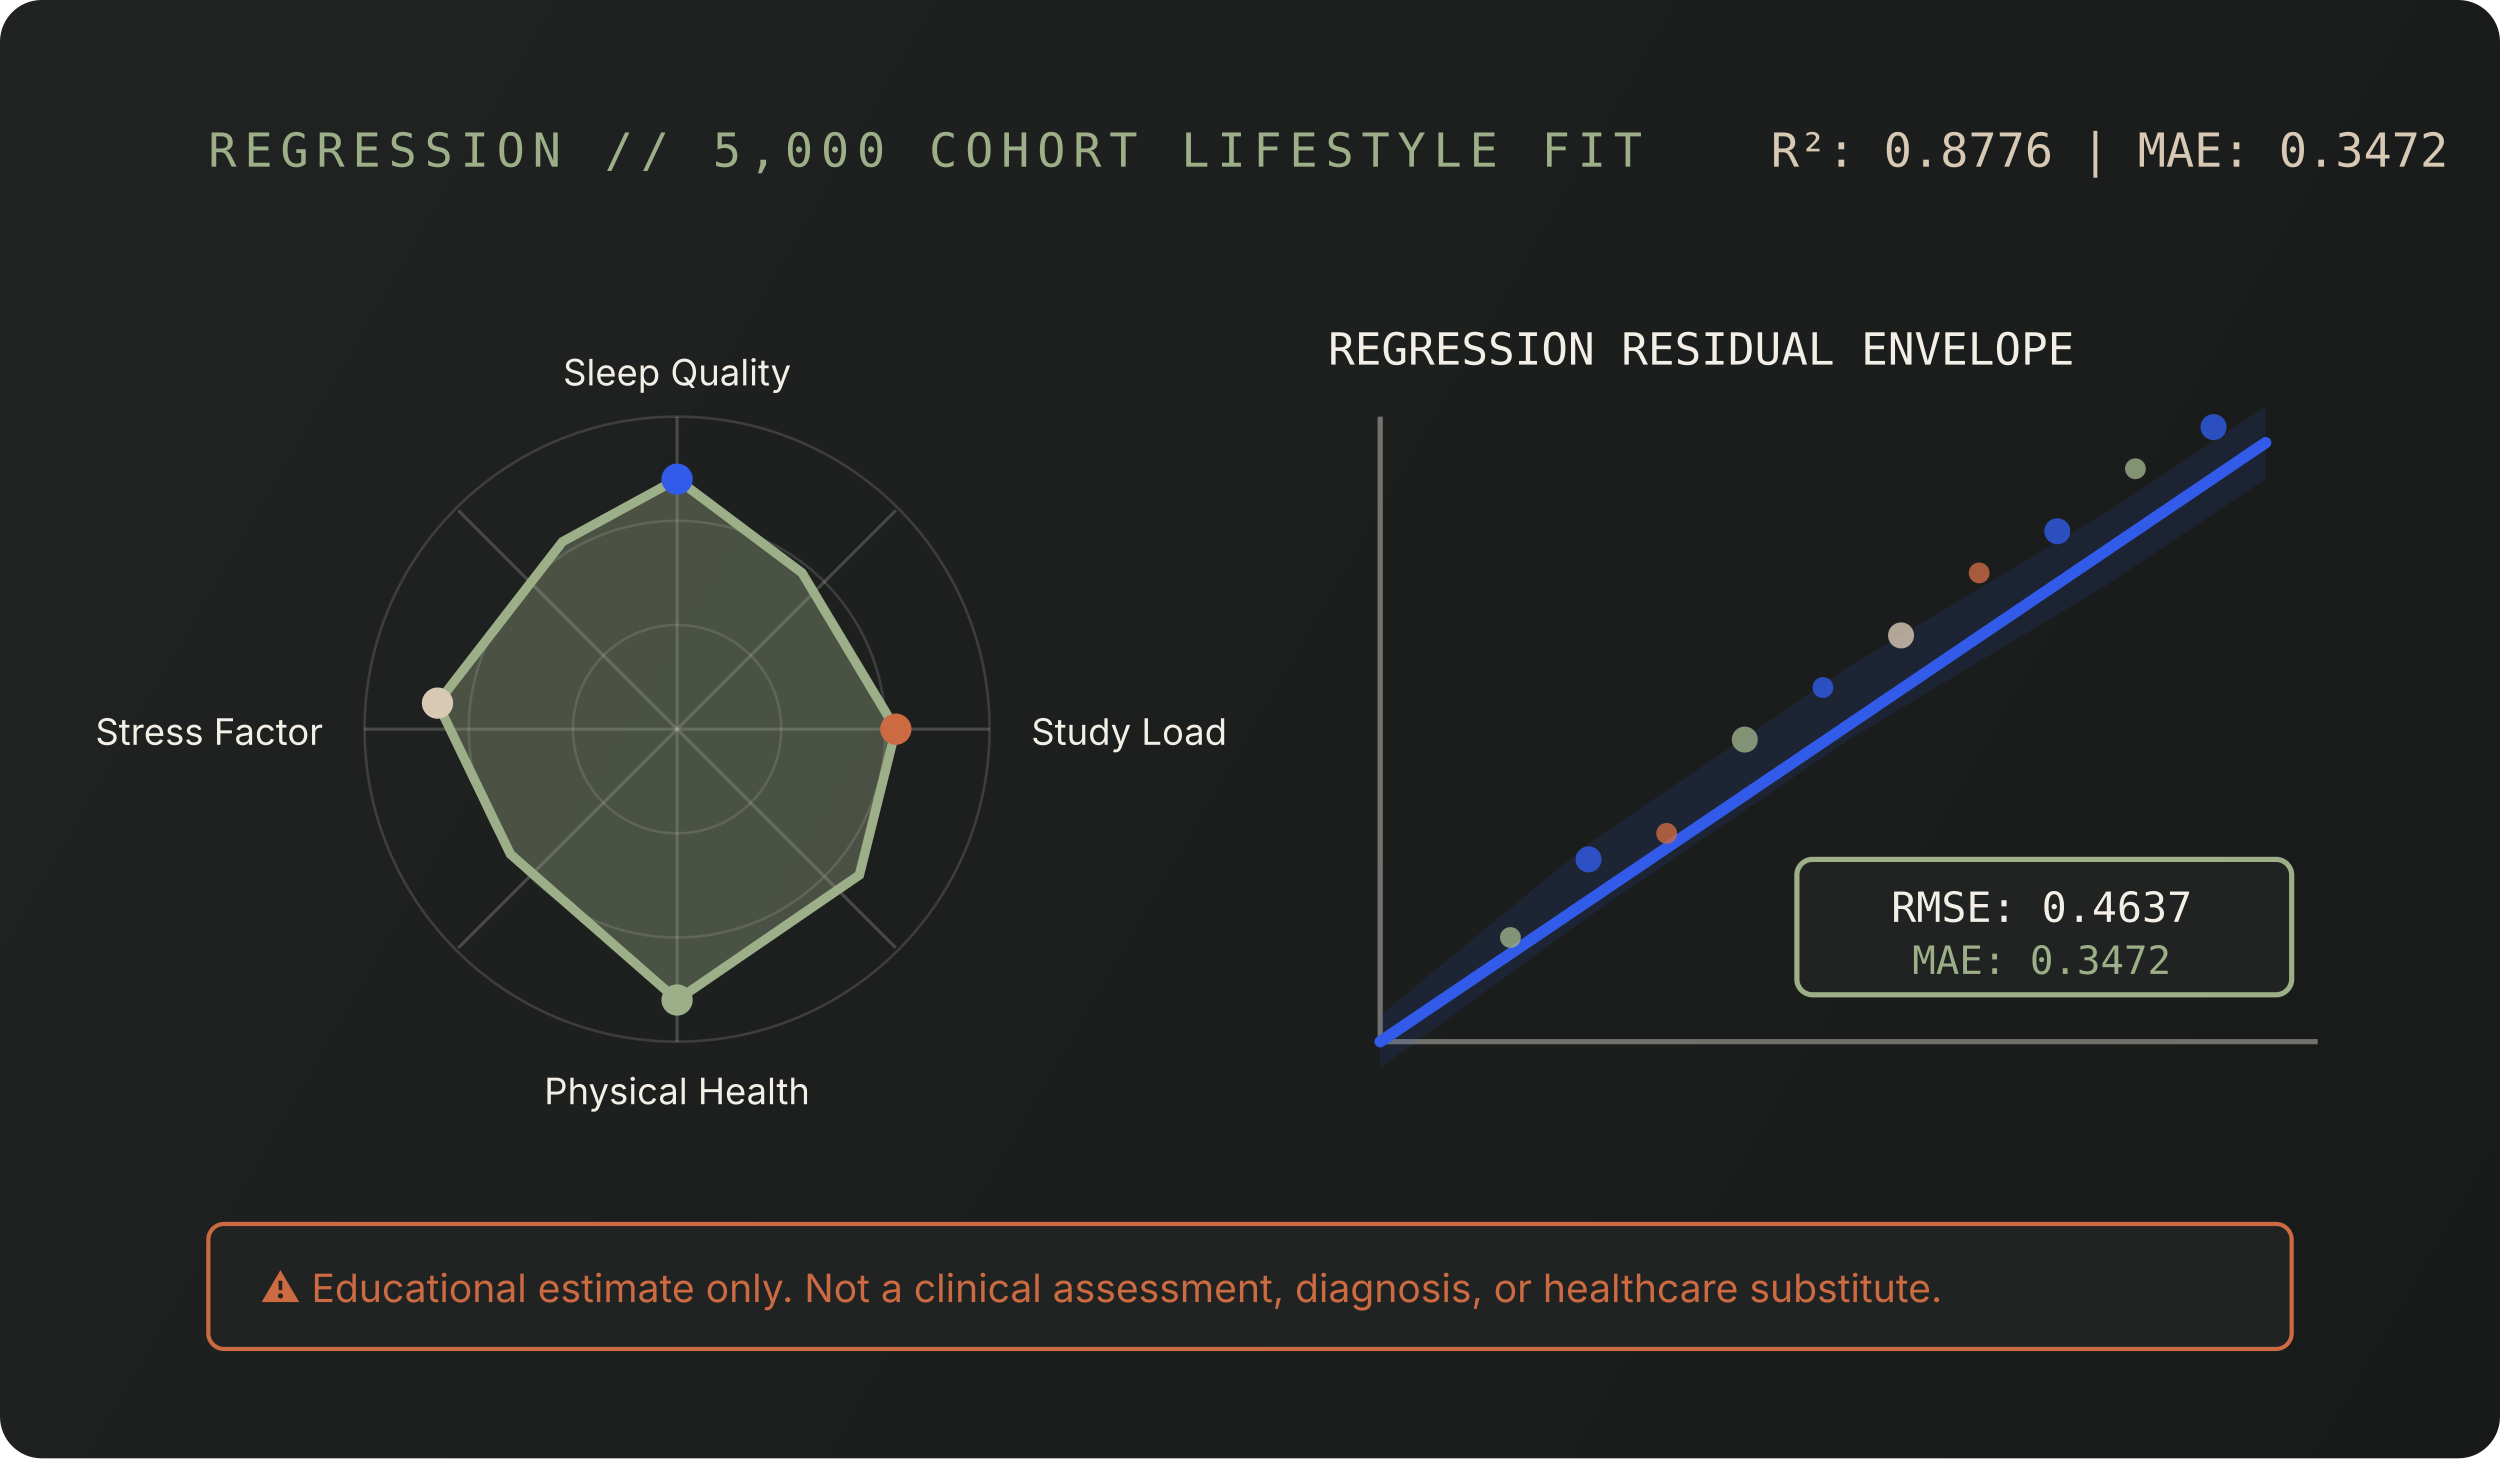
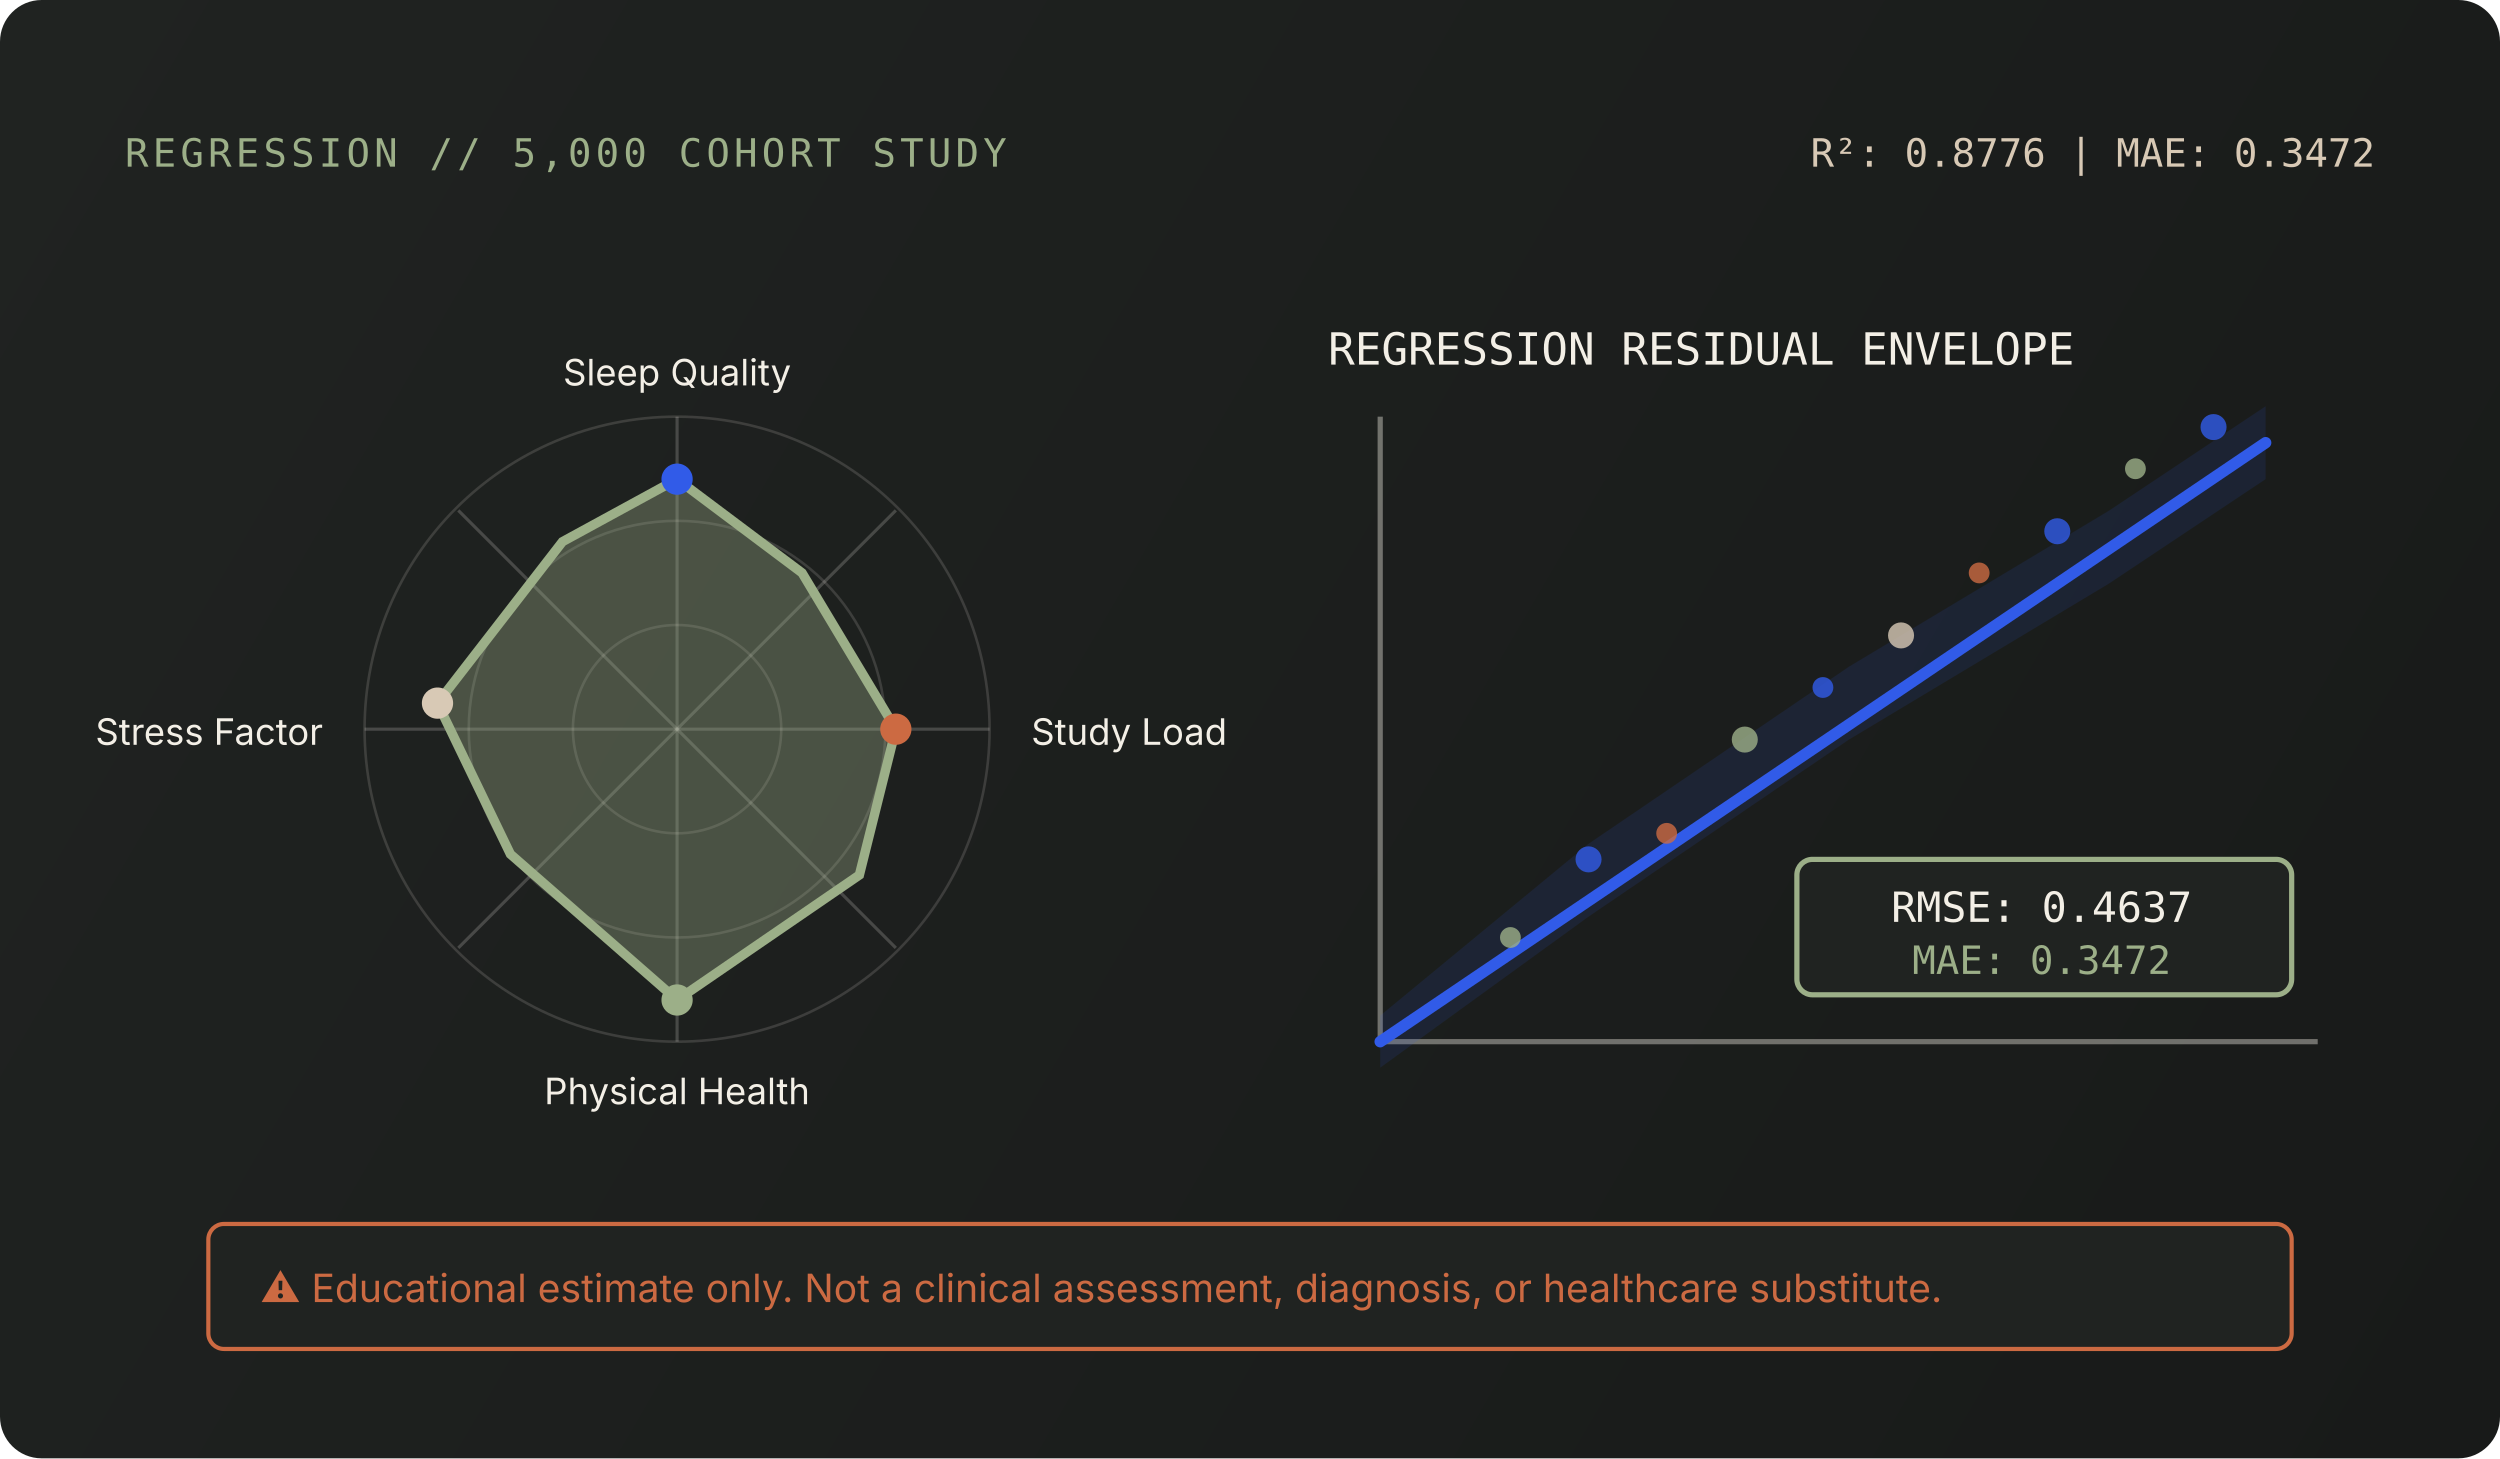
<svg xmlns="http://www.w3.org/2000/svg" viewBox="0 0 480 280" fill="none" class="project-vector-art">
  <defs>
    <linearGradient id="sw-bg" x1="0" y1="0" x2="480" y2="280" gradientUnits="userSpaceOnUse">
      <stop offset="0%" stop-color="#202321" />
      <stop offset="100%" stop-color="#181A19" />
    </linearGradient>
    <linearGradient id="sw-radar-fill" x1="130" y1="60" x2="130" y2="200" gradientUnits="userSpaceOnUse">
      <stop offset="0%" stop-color="#9CAF88" stop-opacity="0.35" />
      <stop offset="100%" stop-color="#315BE8" stop-opacity="0.15" />
    </linearGradient>
  </defs>
  <rect width="480" height="280" fill="url(#sw-bg)" rx="8" />
-   <text x="40" y="32" fill="#9CAF88" font-family="'JetBrains Mono', monospace" font-size="9" letter-spacing="1.5">REGRESSION // 5,000 COHORT LIFESTYLE FIT</text>
-   <text x="340" y="32" fill="#D8C9B5" font-family="'JetBrains Mono', monospace" font-size="9">R²: 0.8776 | MAE: 0.3472</text>
+   <text x="24" y="32" fill="#9CAF88" font-family="'JetBrains Mono', monospace" font-size="7.5" letter-spacing="0.8">REGRESSION // 5,000 COHORT STUDY</text>
+   <text x="456" y="32" fill="#D8C9B5" font-family="'JetBrains Mono', monospace" font-size="7.5" text-anchor="end">R²: 0.8776 | MAE: 0.3472</text>
  <g transform="translate(130, 140)">
    <circle r="60" stroke="#F3EFE6" stroke-width="0.5" stroke-opacity="0.15" fill="none" />
    <circle r="40" stroke="#F3EFE6" stroke-width="0.5" stroke-opacity="0.15" fill="none" />
    <circle r="20" stroke="#F3EFE6" stroke-width="0.5" stroke-opacity="0.15" fill="none" />
    <line x1="0" y1="-60" x2="0" y2="60" stroke="#F3EFE6" stroke-width="0.6" stroke-opacity="0.2" />
    <line x1="-60" y1="0" x2="60" y2="0" stroke="#F3EFE6" stroke-width="0.6" stroke-opacity="0.2" />
    <line x1="-42" y1="-42" x2="42" y2="42" stroke="#F3EFE6" stroke-width="0.6" stroke-opacity="0.2" />
    <line x1="-42" y1="42" x2="42" y2="-42" stroke="#F3EFE6" stroke-width="0.6" stroke-opacity="0.2" />
    <polygon points="0,-48 24,-30 42,0 35,28 0,52 -32,24 -46,-5 -22,-36" fill="url(#sw-radar-fill)" stroke="#9CAF88" stroke-width="1.8" />
    <circle cx="0" cy="-48" r="3" fill="#315BE8" />
    <circle cx="42" cy="0" r="3" fill="#CC6A42" />
    <circle cx="0" cy="52" r="3" fill="#9CAF88" />
    <circle cx="-46" cy="-5" r="3" fill="#D8C9B5" />
    <text x="0" y="-66" fill="#F3EFE6" font-family="'Inter', sans-serif" font-size="7" text-anchor="middle">Sleep Quality</text>
    <text x="68" y="3" fill="#F3EFE6" font-family="'Inter', sans-serif" font-size="7">Study Load</text>
    <text x="0" y="72" fill="#F3EFE6" font-family="'Inter', sans-serif" font-size="7" text-anchor="middle">Physical Health</text>
    <text x="-68" y="3" fill="#F3EFE6" font-family="'Inter', sans-serif" font-size="7" text-anchor="end">Stress Factor</text>
  </g>
  <g transform="translate(255, 60)">
    <text x="0" y="10" fill="#F3EFE6" font-family="'JetBrains Mono', monospace" font-size="8.5">REGRESSION RESIDUAL ENVELOPE</text>
    <line x1="10" y1="140" x2="190" y2="140" stroke="#F3EFE6" stroke-width="1" opacity="0.4" />
    <line x1="10" y1="140" x2="10" y2="20" stroke="#F3EFE6" stroke-width="1" opacity="0.4" />
    <line x1="10" y1="140" x2="180" y2="25" stroke="#D8C9B5" stroke-width="1.2" stroke-dasharray="3 3" opacity="0.4" />
    <path d="M 10 135 L 50 102 L 100 68 L 150 38 L 180 18 L 180 32 L 150 52 L 100 82 L 50 116 L 10 145 Z" fill="#315BE8" fill-opacity="0.12" />
    <line x1="10" y1="140" x2="180" y2="25" stroke="#315BE8" stroke-width="2.2" stroke-linecap="round" />
    <circle cx="35" cy="120" r="2" fill="#9CAF88" opacity="0.8" />
    <circle cx="50" cy="105" r="2.5" fill="#315BE8" opacity="0.8" />
    <circle cx="65" cy="100" r="2" fill="#CC6A42" opacity="0.8" />
    <circle cx="80" cy="82" r="2.5" fill="#9CAF88" opacity="0.8" />
    <circle cx="95" cy="72" r="2" fill="#315BE8" opacity="0.8" />
    <circle cx="110" cy="62" r="2.5" fill="#D8C9B5" opacity="0.8" />
    <circle cx="125" cy="50" r="2" fill="#CC6A42" opacity="0.8" />
    <circle cx="140" cy="42" r="2.5" fill="#315BE8" opacity="0.8" />
    <circle cx="155" cy="30" r="2" fill="#9CAF88" opacity="0.8" />
    <circle cx="170" cy="22" r="2.5" fill="#315BE8" opacity="0.8" />
    <rect x="90" y="105" width="95" height="26" rx="3" fill="#202321" stroke="#9CAF88" stroke-width="1" />
    <text x="137" y="117" fill="#F3EFE6" font-family="'JetBrains Mono', monospace" font-size="8" text-anchor="middle">RMSE: 0.4637</text>
    <text x="137" y="127" fill="#9CAF88" font-family="'JetBrains Mono', monospace" font-size="7.5" text-anchor="middle">MAE: 0.3472</text>
  </g>
  <rect x="40" y="235" width="400" height="24" rx="3" fill="#202321" stroke="#CC6A42" stroke-width="0.8" />
  <text x="50" y="250" fill="#CC6A42" font-family="'Inter', sans-serif" font-size="7.5">⚠ Educational estimate only. Not a clinical assessment, diagnosis, or healthcare substitute.</text>
</svg>
